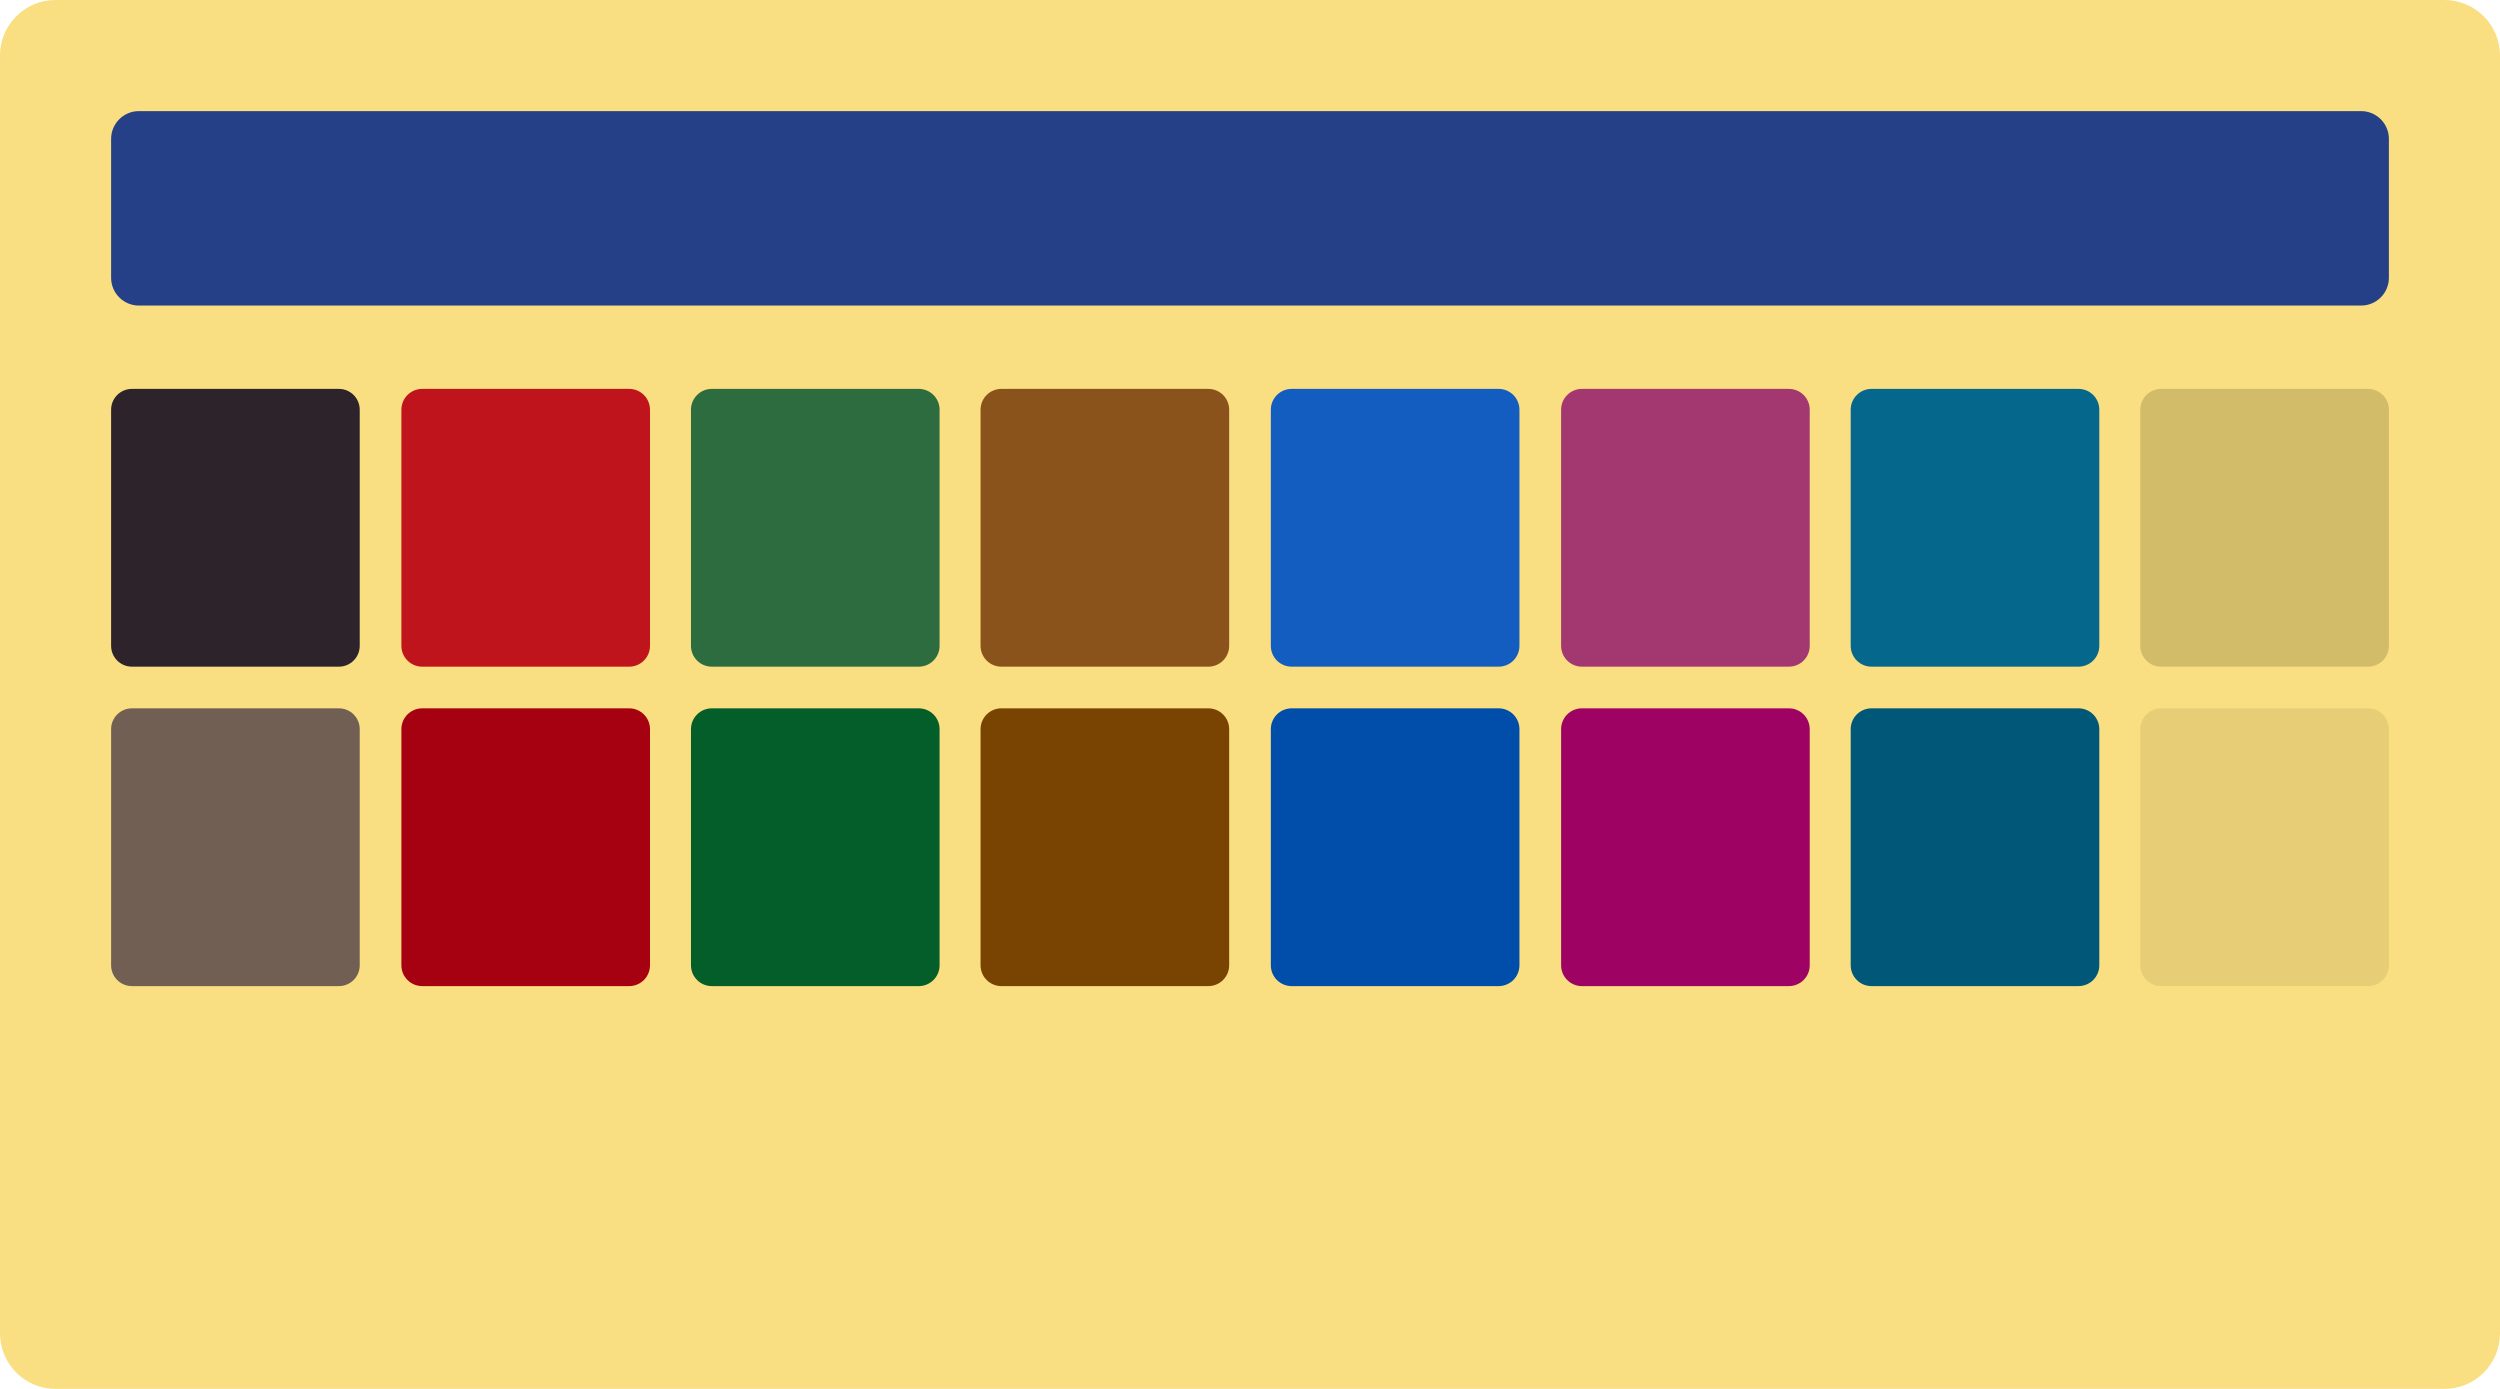
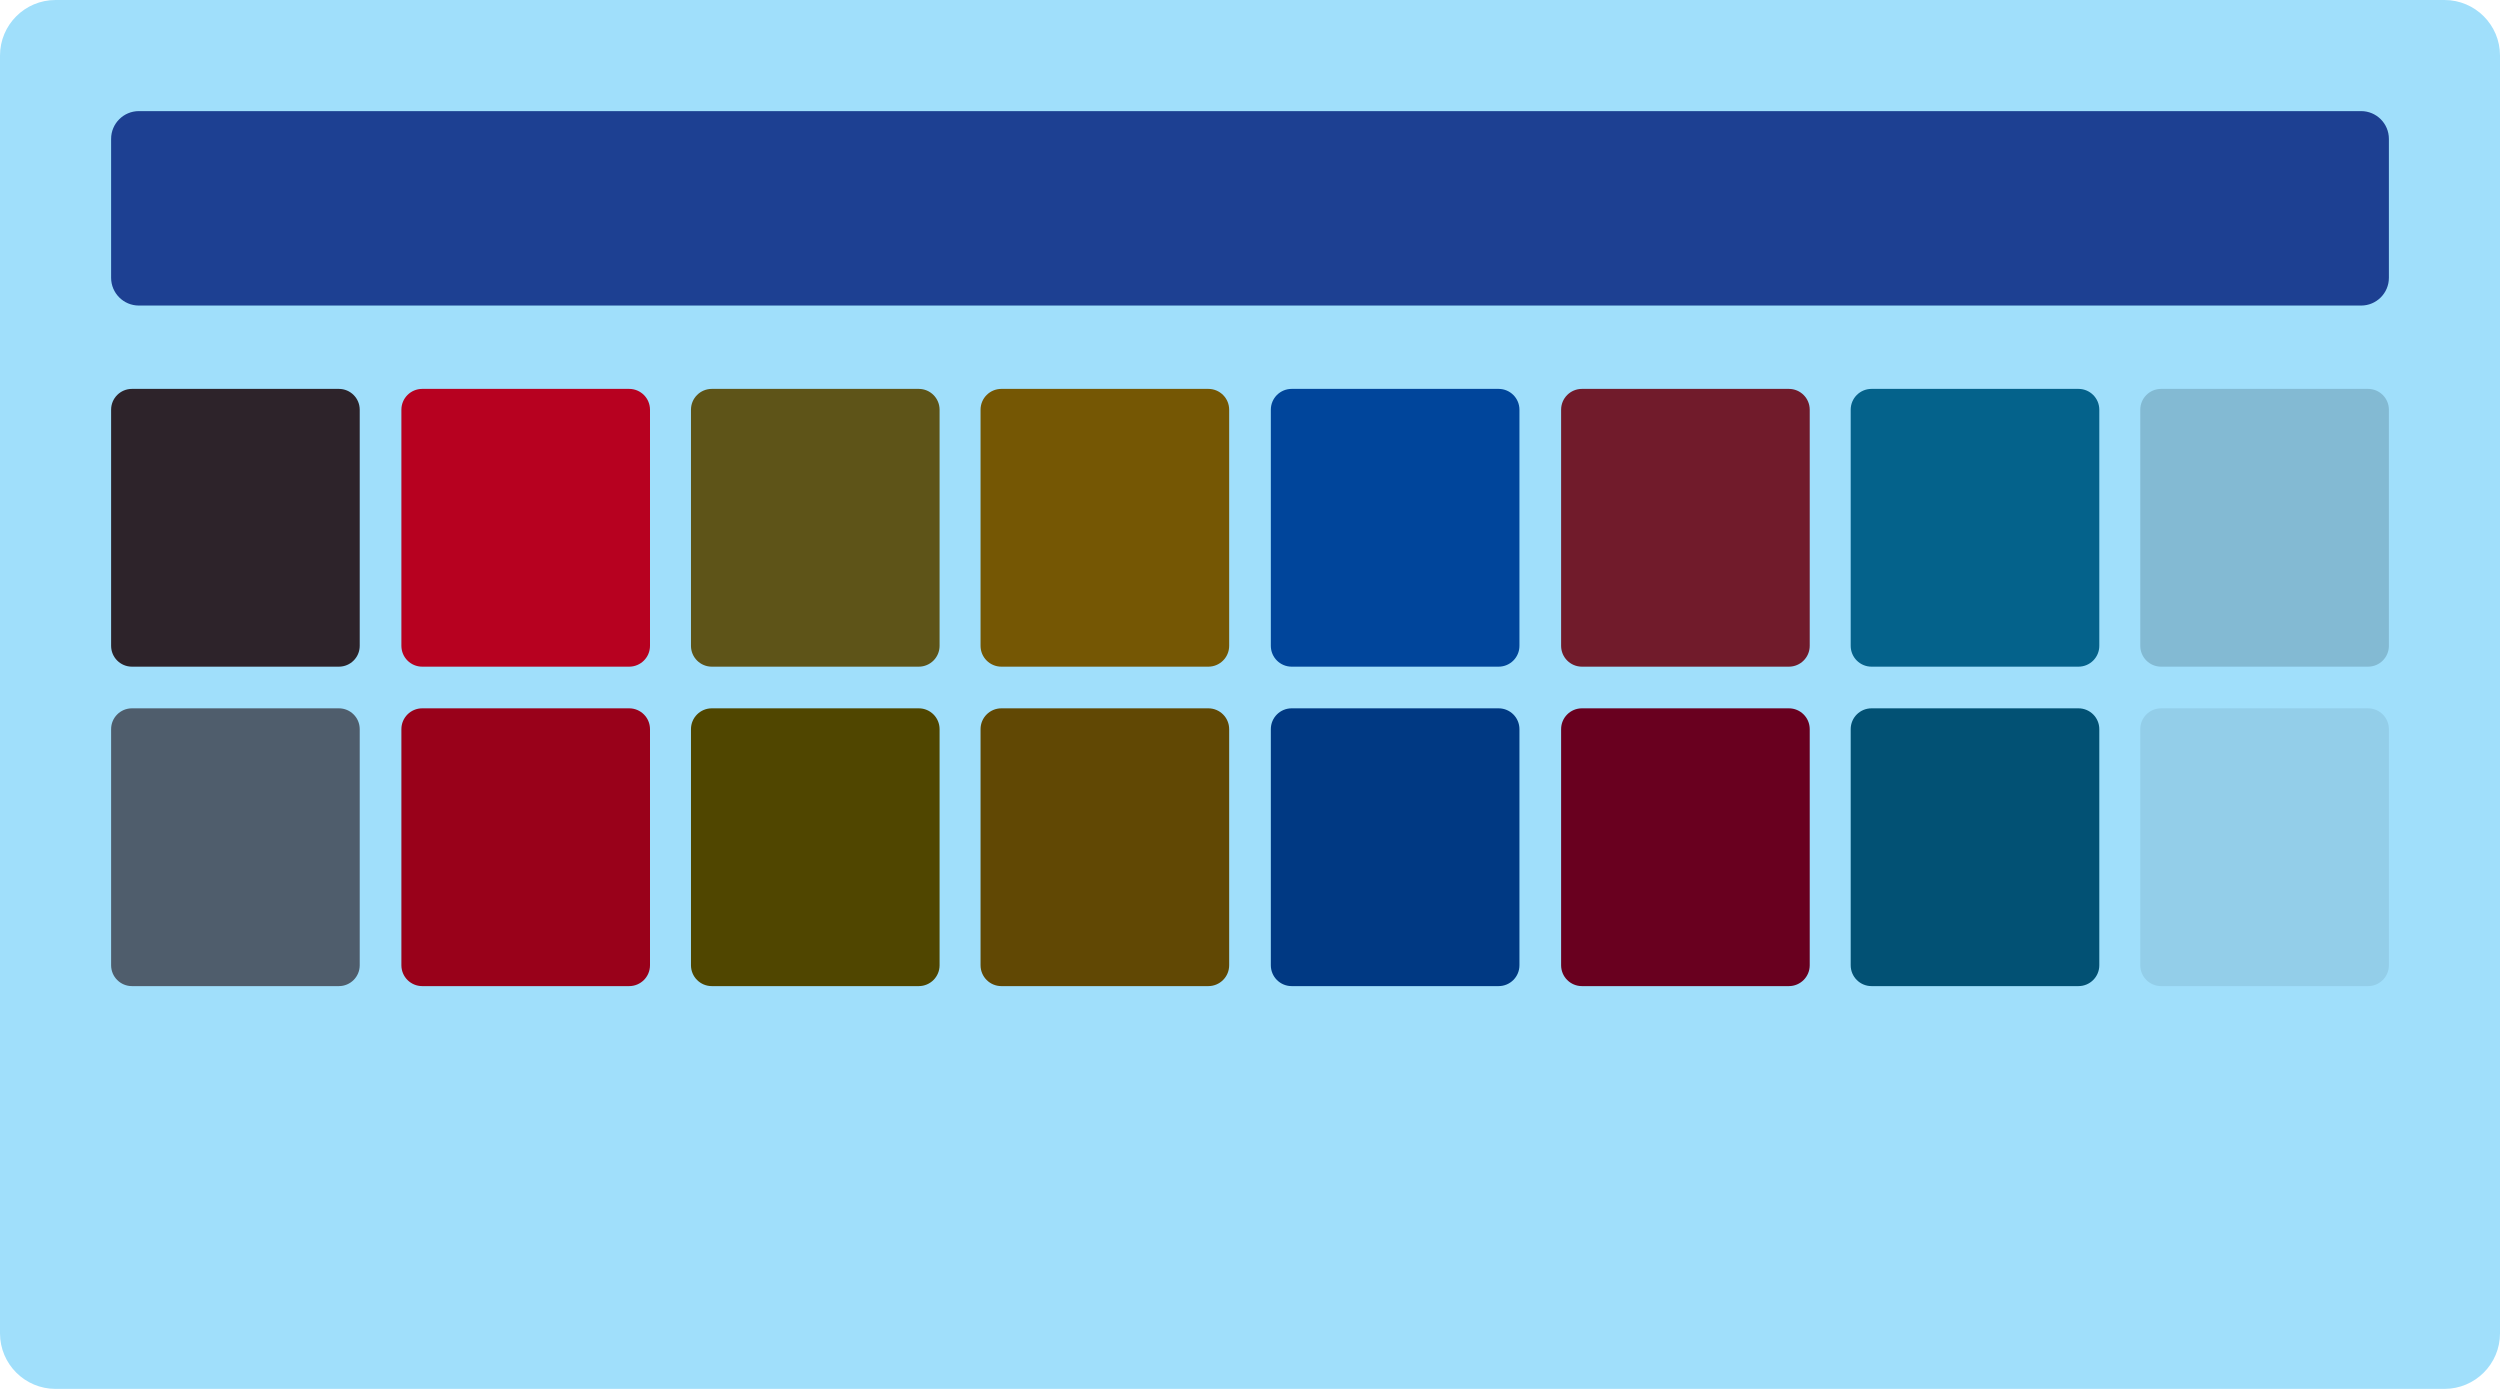
<svg xmlns="http://www.w3.org/2000/svg" width="360" height="200" viewBox="0 0 360 200">
-   <rect width="360" height="200" rx="8" fill="#f9df81" />
+   <rect width="360" height="200" rx="8" fill="#a0dffb" />
  <rect x="16" y="16" width="328" height="28" rx="4" fill="#0e2f86" opacity="0.9" />
  <rect x="16.0" y="56" width="35.8" height="40" rx="3" fill="#2d232a" />
-   <rect x="57.8" y="56" width="35.8" height="40" rx="3" fill="#bf141b" />
-   <rect x="99.5" y="56" width="35.8" height="40" rx="3" fill="#2c6c3e" />
-   <rect x="141.2" y="56" width="35.8" height="40" rx="3" fill="#8a531b" />
-   <rect x="183.0" y="56" width="35.8" height="40" rx="3" fill="#125dbf" />
-   <rect x="224.8" y="56" width="35.8" height="40" rx="3" fill="#a2386f" />
-   <rect x="266.5" y="56" width="35.8" height="40" rx="3" fill="#06678c" />
-   <rect x="308.2" y="56" width="35.8" height="40" rx="3" fill="#d2bb69" />
-   <rect x="16.0" y="102" width="35.8" height="40" rx="3" fill="#705f52" />
-   <rect x="57.8" y="102" width="35.8" height="40" rx="3" fill="#a60110" />
-   <rect x="99.5" y="102" width="35.8" height="40" rx="3" fill="#035e29" />
-   <rect x="141.2" y="102" width="35.8" height="40" rx="3" fill="#794401" />
-   <rect x="183.0" y="102" width="35.8" height="40" rx="3" fill="#014daa" />
-   <rect x="224.8" y="102" width="35.8" height="40" rx="3" fill="#9e0363" />
-   <rect x="266.5" y="102" width="35.8" height="40" rx="3" fill="#005778" />
-   <rect x="308.2" y="102" width="35.8" height="40" rx="3" fill="#e7ce76" />
+   <rect x="57.8" y="56" width="35.8" height="40" rx="3" fill="#b70120" />
+   <rect x="99.5" y="56" width="35.8" height="40" rx="3" fill="#5e5418" />
+   <rect x="141.2" y="56" width="35.8" height="40" rx="3" fill="#755704" />
+   <rect x="183.0" y="56" width="35.8" height="40" rx="3" fill="#00459b" />
+   <rect x="224.8" y="56" width="35.8" height="40" rx="3" fill="#711b2b" />
+   <rect x="266.5" y="56" width="35.8" height="40" rx="3" fill="#04628b" />
+   <rect x="308.2" y="56" width="35.8" height="40" rx="3" fill="#83bad3" />
+   <rect x="16.0" y="102" width="35.8" height="40" rx="3" fill="#4f5d6c" />
+   <rect x="57.8" y="102" width="35.8" height="40" rx="3" fill="#99011a" />
+   <rect x="99.5" y="102" width="35.8" height="40" rx="3" fill="#504600" />
+   <rect x="141.2" y="102" width="35.8" height="40" rx="3" fill="#614804" />
+   <rect x="183.0" y="102" width="35.8" height="40" rx="3" fill="#003983" />
+   <rect x="224.8" y="102" width="35.8" height="40" rx="3" fill="#69001f" />
+   <rect x="266.5" y="102" width="35.8" height="40" rx="3" fill="#025174" />
+   <rect x="308.2" y="102" width="35.8" height="40" rx="3" fill="#93cee9" />
</svg>
